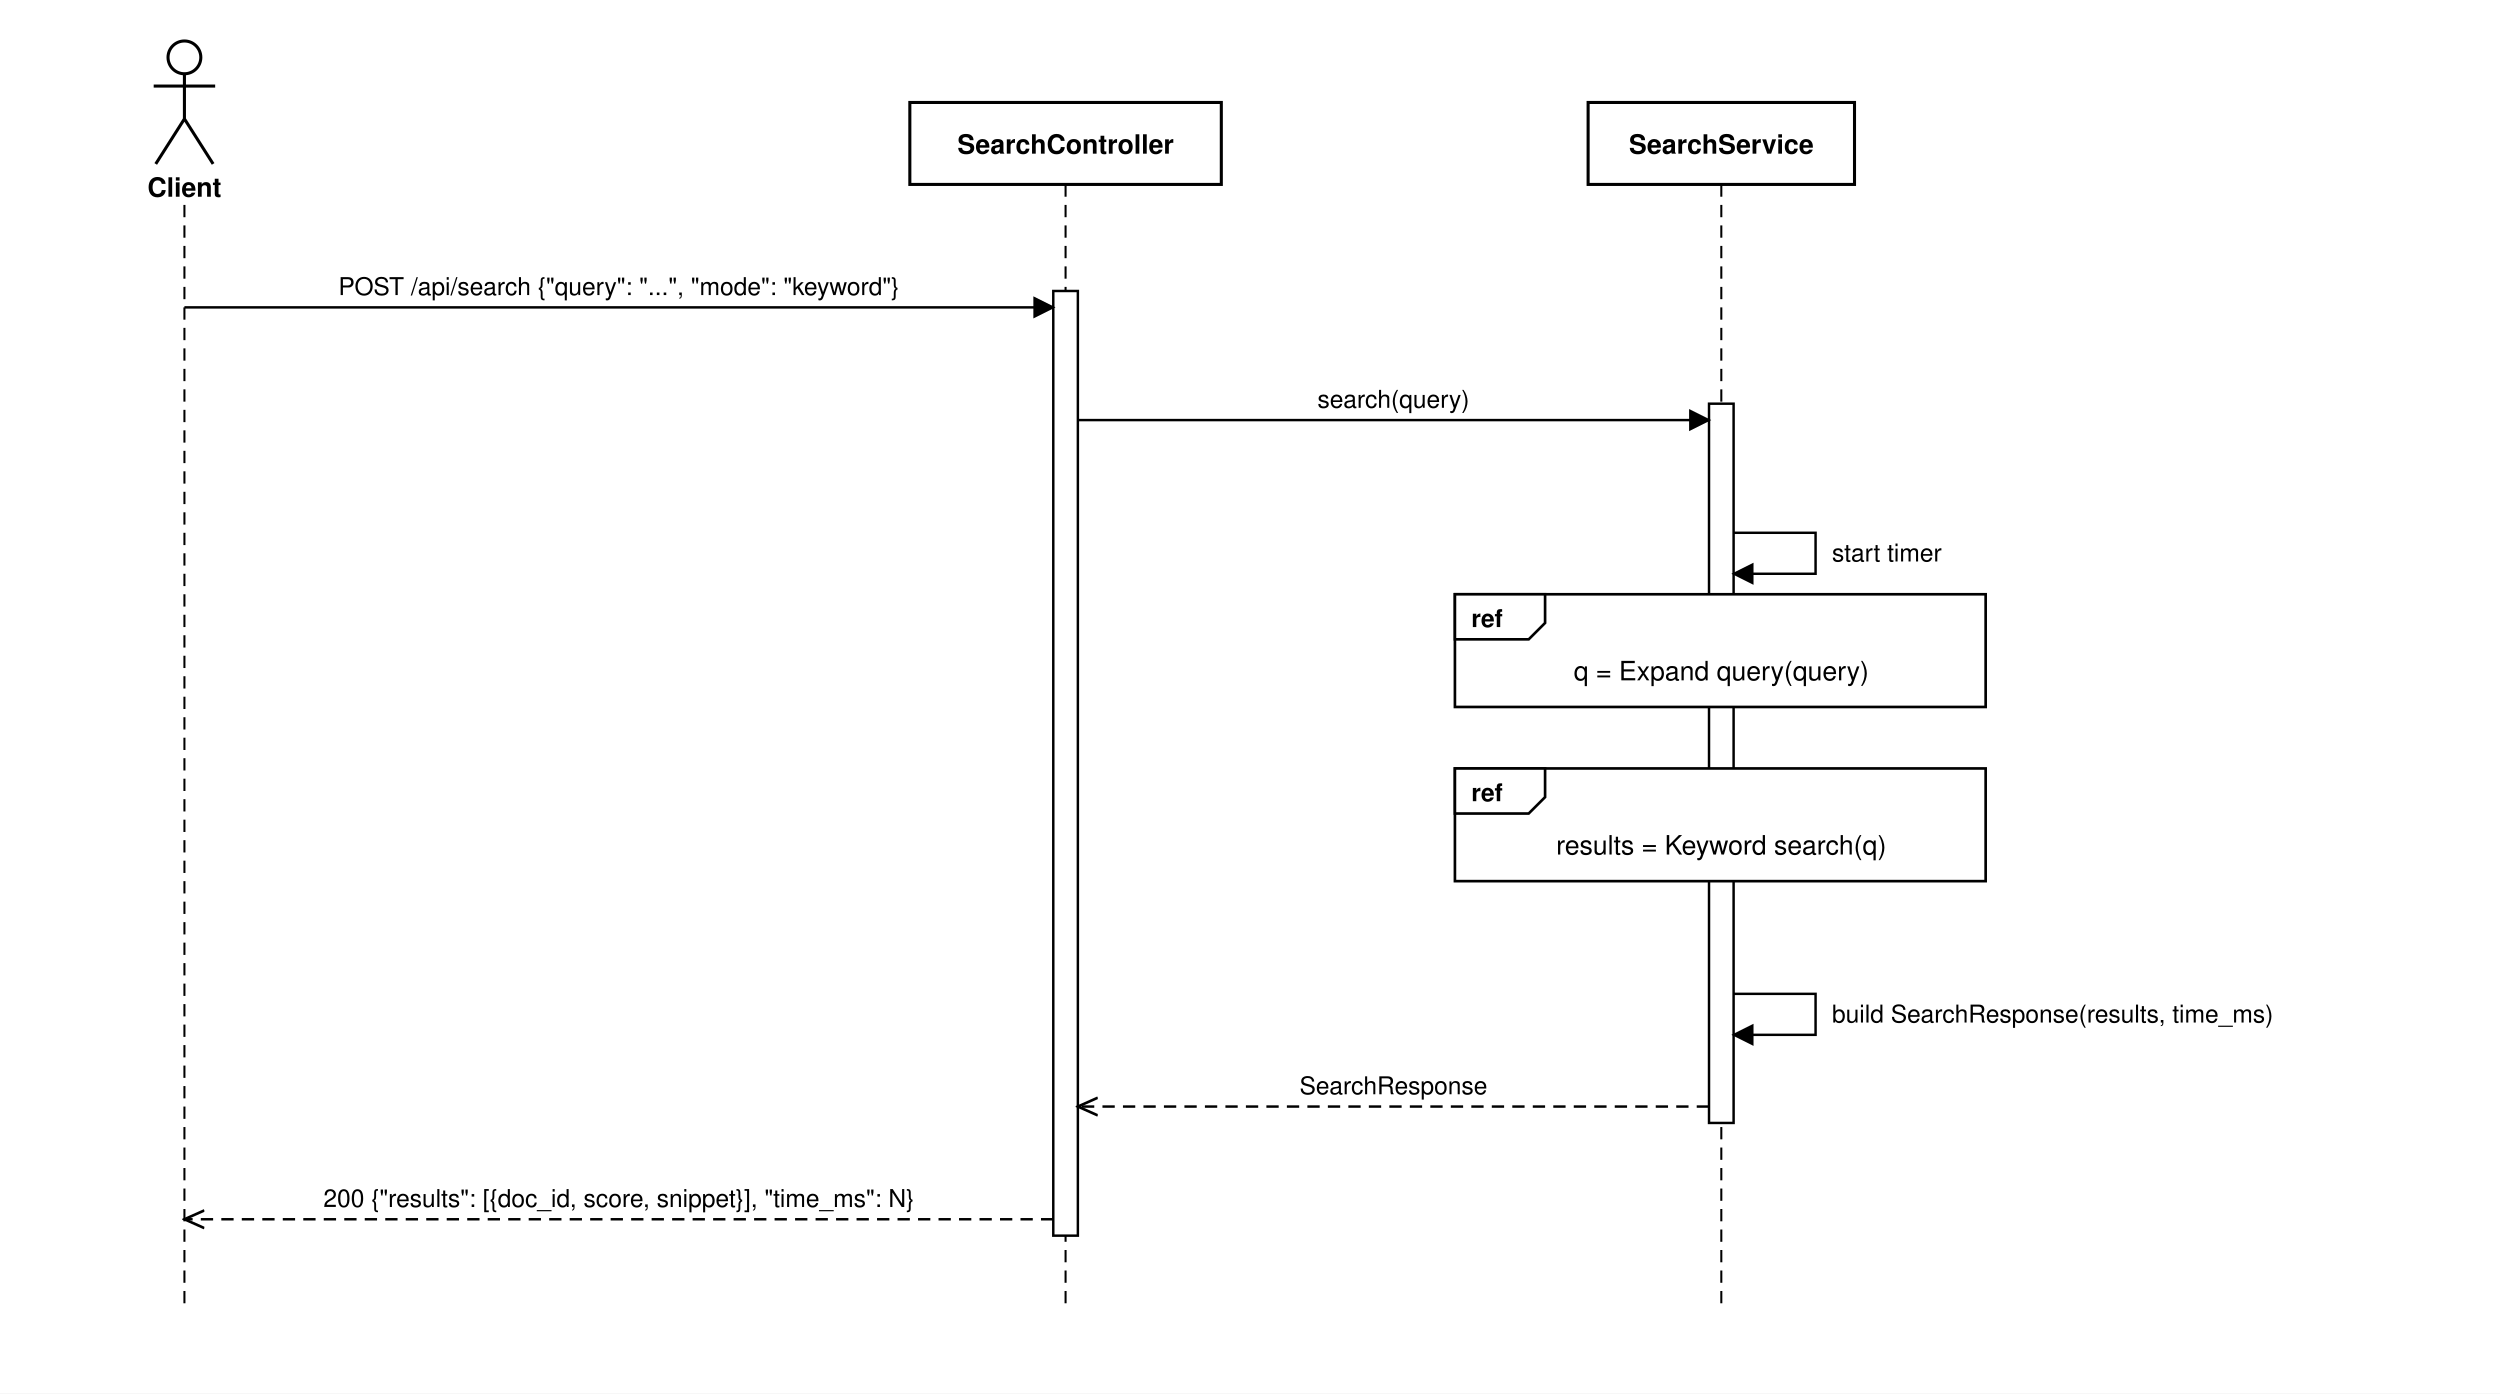
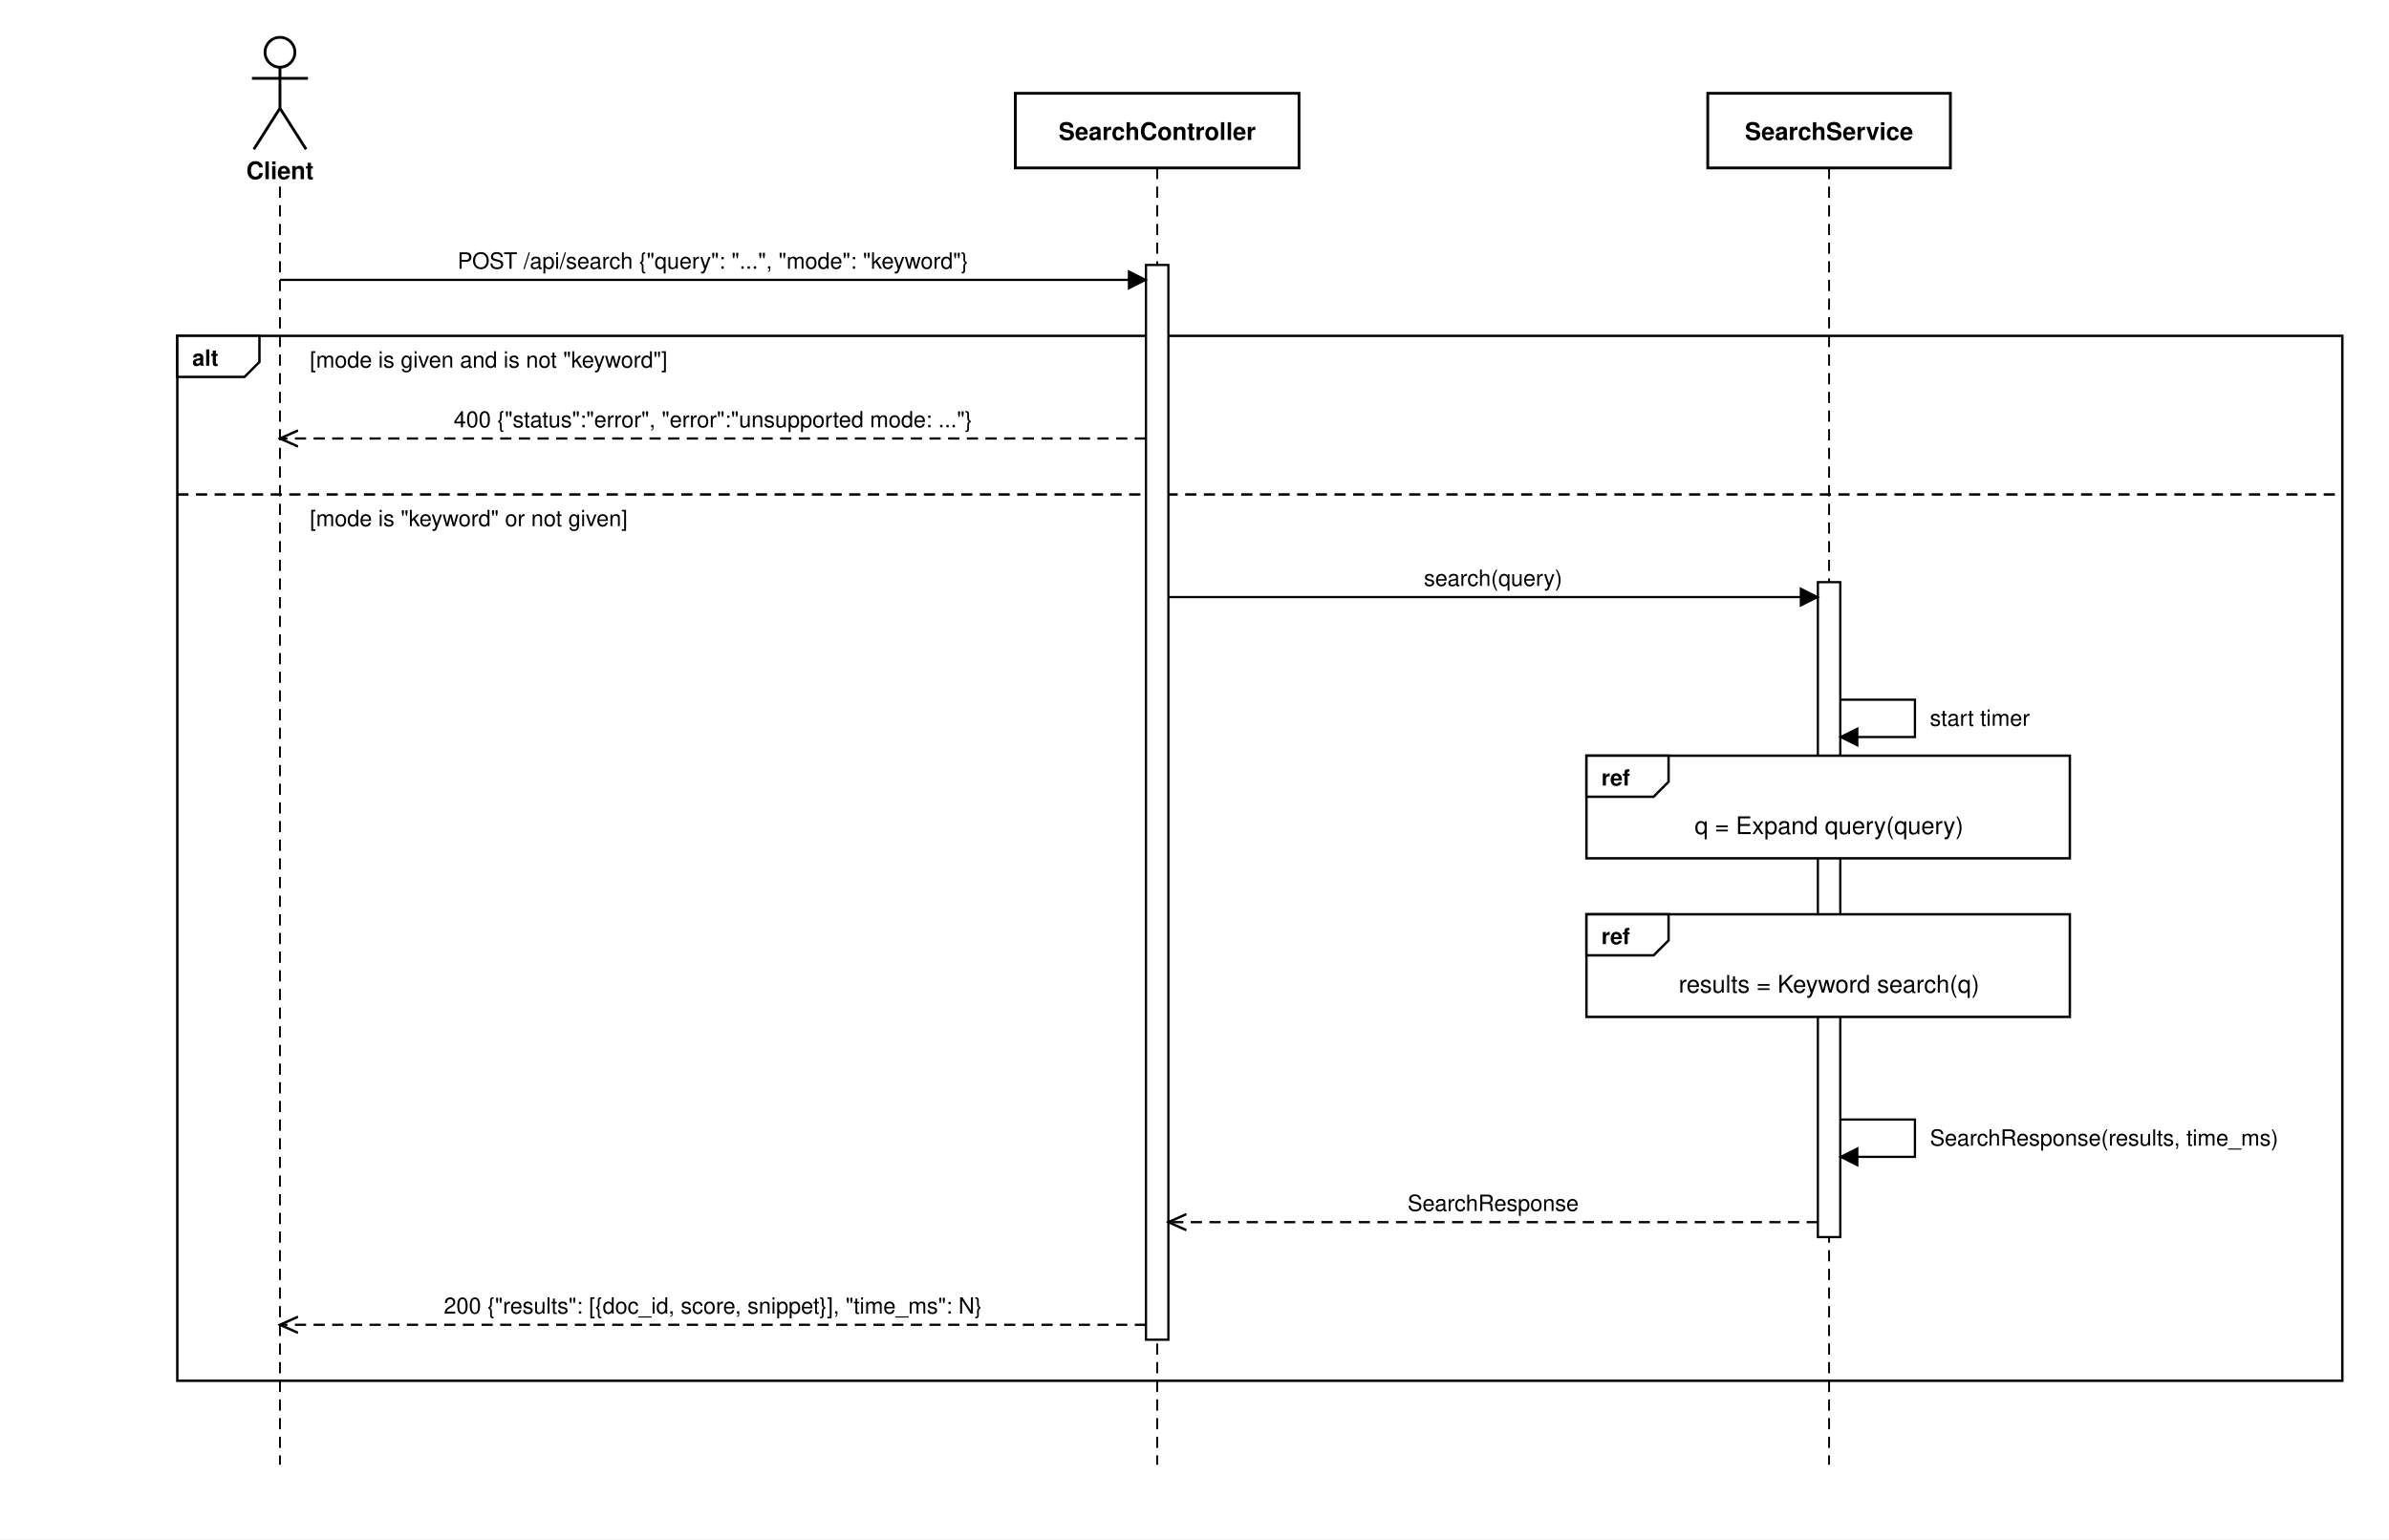
- <svg xmlns="http://www.w3.org/2000/svg" width="1220" height="680" viewBox="0 0 1220 680" font-family="Helvetica, Arial, sans-serif" content="&lt;mxfile&gt;&lt;diagram name=&quot;Sequence: Search (REST)&quot; id=&quot;seq&quot;&gt;&lt;mxGraphModel dx=&quot;1200&quot; dy=&quot;800&quot; grid=&quot;1&quot; gridSize=&quot;10&quot; page=&quot;1&quot; pageWidth=&quot;1220&quot; pageHeight=&quot;680&quot;&gt;&lt;root&gt;&lt;mxCell id=&quot;0&quot;/&gt;&lt;mxCell id=&quot;1&quot; parent=&quot;0&quot;/&gt;&lt;mxCell id=&quot;L_cl&quot; value=&quot;Client&quot; style=&quot;shape=umlActor;verticalLabelPosition=bottom;verticalAlign=top;html=1;outlineConnect=0;fontStyle=1;&quot; vertex=&quot;1&quot; parent=&quot;1&quot;&gt;&lt;mxGeometry x=&quot;75&quot; y=&quot;20&quot; width=&quot;30&quot; height=&quot;60&quot; as=&quot;geometry&quot;/&gt;&lt;/mxCell&gt;&lt;mxCell id=&quot;LL_cl&quot; style=&quot;endArrow=none;dashed=1;html=1;&quot; edge=&quot;1&quot; parent=&quot;1&quot;&gt;&lt;mxGeometry relative=&quot;1&quot; as=&quot;geometry&quot;&gt;&lt;mxPoint x=&quot;90&quot; y=&quot;100&quot; as=&quot;sourcePoint&quot;/&gt;&lt;mxPoint x=&quot;90&quot; y=&quot;640&quot; as=&quot;targetPoint&quot;/&gt;&lt;/mxGeometry&gt;&lt;/mxCell&gt;&lt;mxCell id=&quot;L_sc&quot; value=&quot;SearchController&quot; style=&quot;shape=umlLifeline;perimeter=lifelinePerimeter;whiteSpace=wrap;html=1;container=1;dropTarget=0;collapsible=0;recursiveResize=0;outlineConnect=0;portConstraint=eastwest;size=40;fontStyle=1;&quot; vertex=&quot;1&quot; parent=&quot;1&quot;&gt;&lt;mxGeometry x=&quot;444&quot; y=&quot;50&quot; width=&quot;152&quot; height=&quot;590&quot; as=&quot;geometry&quot;/&gt;&lt;/mxCell&gt;&lt;mxCell id=&quot;L_ss&quot; value=&quot;SearchService&quot; style=&quot;shape=umlLifeline;perimeter=lifelinePerimeter;whiteSpace=wrap;html=1;container=1;dropTarget=0;collapsible=0;recursiveResize=0;outlineConnect=0;portConstraint=eastwest;size=40;fontStyle=1;&quot; vertex=&quot;1&quot; parent=&quot;1&quot;&gt;&lt;mxGeometry x=&quot;775&quot; y=&quot;50&quot; width=&quot;130&quot; height=&quot;590&quot; as=&quot;geometry&quot;/&gt;&lt;/mxCell&gt;&lt;mxCell id=&quot;A0&quot; style=&quot;html=1;points=[];outlineConnect=0;&quot; vertex=&quot;1&quot; parent=&quot;1&quot;&gt;&lt;mxGeometry x=&quot;514&quot; y=&quot;142&quot; width=&quot;12&quot; height=&quot;461&quot; as=&quot;geometry&quot;/&gt;&lt;/mxCell&gt;&lt;mxCell id=&quot;A1&quot; style=&quot;html=1;points=[];outlineConnect=0;&quot; vertex=&quot;1&quot; parent=&quot;1&quot;&gt;&lt;mxGeometry x=&quot;834&quot; y=&quot;197&quot; width=&quot;12&quot; height=&quot;351&quot; as=&quot;geometry&quot;/&gt;&lt;/mxCell&gt;&lt;mxCell id=&quot;R0&quot; value=&quot;ref&quot; style=&quot;shape=umlFrame;whiteSpace=wrap;html=1;pointerEvents=0;width=44;height=22;fillColor=#ffffff;fontStyle=1;&quot; vertex=&quot;1&quot; parent=&quot;1&quot;&gt;&lt;mxGeometry x=&quot;710&quot; y=&quot;290&quot; width=&quot;259&quot; height=&quot;55&quot; as=&quot;geometry&quot;/&gt;&lt;/mxCell&gt;&lt;mxCell id=&quot;RT0&quot; value=&quot;q = Expand query(query)&quot; style=&quot;text;html=1;align=center;verticalAlign=middle;&quot; vertex=&quot;1&quot; parent=&quot;1&quot;&gt;&lt;mxGeometry x=&quot;710&quot; y=&quot;316&quot; width=&quot;259&quot; height=&quot;24&quot; as=&quot;geometry&quot;/&gt;&lt;/mxCell&gt;&lt;mxCell id=&quot;R1&quot; value=&quot;ref&quot; style=&quot;shape=umlFrame;whiteSpace=wrap;html=1;pointerEvents=0;width=44;height=22;fillColor=#ffffff;fontStyle=1;&quot; vertex=&quot;1&quot; parent=&quot;1&quot;&gt;&lt;mxGeometry x=&quot;710&quot; y=&quot;375&quot; width=&quot;259&quot; height=&quot;55&quot; as=&quot;geometry&quot;/&gt;&lt;/mxCell&gt;&lt;mxCell id=&quot;RT1&quot; value=&quot;results = Keyword search(q)&quot; style=&quot;text;html=1;align=center;verticalAlign=middle;&quot; vertex=&quot;1&quot; parent=&quot;1&quot;&gt;&lt;mxGeometry x=&quot;710&quot; y=&quot;401&quot; width=&quot;259&quot; height=&quot;24&quot; as=&quot;geometry&quot;/&gt;&lt;/mxCell&gt;&lt;mxCell id=&quot;M_m1&quot; value=&quot;POST /api/search {&amp;quot;query&amp;quot;: &amp;quot;...&amp;quot;, &amp;quot;mode&amp;quot;: &amp;quot;keyword&amp;quot;}&quot; style=&quot;html=1;verticalAlign=bottom;endArrow=block;endFill=1;edgeStyle=none;&quot; edge=&quot;1&quot; parent=&quot;1&quot;&gt;&lt;mxGeometry relative=&quot;1&quot; as=&quot;geometry&quot;&gt;&lt;mxPoint x=&quot;90&quot; y=&quot;150&quot; as=&quot;sourcePoint&quot;/&gt;&lt;mxPoint x=&quot;514&quot; y=&quot;150&quot; as=&quot;targetPoint&quot;/&gt;&lt;/mxGeometry&gt;&lt;/mxCell&gt;&lt;mxCell id=&quot;M_m2&quot; value=&quot;search(query)&quot; style=&quot;html=1;verticalAlign=bottom;endArrow=block;endFill=1;edgeStyle=none;&quot; edge=&quot;1&quot; parent=&quot;1&quot;&gt;&lt;mxGeometry relative=&quot;1&quot; as=&quot;geometry&quot;&gt;&lt;mxPoint x=&quot;526&quot; y=&quot;205&quot; as=&quot;sourcePoint&quot;/&gt;&lt;mxPoint x=&quot;834&quot; y=&quot;205&quot; as=&quot;targetPoint&quot;/&gt;&lt;/mxGeometry&gt;&lt;/mxCell&gt;&lt;mxCell id=&quot;M_s1&quot; style=&quot;html=1;endArrow=block;endFill=1;edgeStyle=none;&quot; edge=&quot;1&quot; parent=&quot;1&quot;&gt;&lt;mxGeometry relative=&quot;1&quot; as=&quot;geometry&quot;&gt;&lt;mxPoint x=&quot;846&quot; y=&quot;260&quot; as=&quot;sourcePoint&quot;/&gt;&lt;mxPoint x=&quot;846&quot; y=&quot;280&quot; as=&quot;targetPoint&quot;/&gt;&lt;Array as=&quot;points&quot;&gt;&lt;mxPoint x=&quot;886&quot; y=&quot;260&quot;/&gt;&lt;mxPoint x=&quot;886&quot; y=&quot;280&quot;/&gt;&lt;/Array&gt;&lt;/mxGeometry&gt;&lt;/mxCell&gt;&lt;mxCell id=&quot;T_s1&quot; value=&quot;start timer&quot; style=&quot;text;html=1;align=left;verticalAlign=middle;&quot; vertex=&quot;1&quot; parent=&quot;1&quot;&gt;&lt;mxGeometry x=&quot;892&quot; y=&quot;261&quot; width=&quot;320&quot; height=&quot;18&quot; as=&quot;geometry&quot;/&gt;&lt;/mxCell&gt;&lt;mxCell id=&quot;M_s2&quot; style=&quot;html=1;endArrow=block;endFill=1;edgeStyle=none;&quot; edge=&quot;1&quot; parent=&quot;1&quot;&gt;&lt;mxGeometry relative=&quot;1&quot; as=&quot;geometry&quot;&gt;&lt;mxPoint x=&quot;846&quot; y=&quot;485&quot; as=&quot;sourcePoint&quot;/&gt;&lt;mxPoint x=&quot;846&quot; y=&quot;505&quot; as=&quot;targetPoint&quot;/&gt;&lt;Array as=&quot;points&quot;&gt;&lt;mxPoint x=&quot;886&quot; y=&quot;485&quot;/&gt;&lt;mxPoint x=&quot;886&quot; y=&quot;505&quot;/&gt;&lt;/Array&gt;&lt;/mxGeometry&gt;&lt;/mxCell&gt;&lt;mxCell id=&quot;T_s2&quot; value=&quot;build SearchResponse(results, time_ms)&quot; style=&quot;text;html=1;align=left;verticalAlign=middle;&quot; vertex=&quot;1&quot; parent=&quot;1&quot;&gt;&lt;mxGeometry x=&quot;892&quot; y=&quot;486&quot; width=&quot;320&quot; height=&quot;18&quot; as=&quot;geometry&quot;/&gt;&lt;/mxCell&gt;&lt;mxCell id=&quot;M_m3&quot; value=&quot;SearchResponse&quot; style=&quot;html=1;verticalAlign=bottom;endArrow=open;endFill=0;dashed=1;edgeStyle=none;&quot; edge=&quot;1&quot; parent=&quot;1&quot;&gt;&lt;mxGeometry relative=&quot;1&quot; as=&quot;geometry&quot;&gt;&lt;mxPoint x=&quot;834&quot; y=&quot;540&quot; as=&quot;sourcePoint&quot;/&gt;&lt;mxPoint x=&quot;526&quot; y=&quot;540&quot; as=&quot;targetPoint&quot;/&gt;&lt;/mxGeometry&gt;&lt;/mxCell&gt;&lt;mxCell id=&quot;M_m4&quot; value=&quot;200 {&amp;quot;results&amp;quot;: [{doc_id, score, snippet}], &amp;quot;time_ms&amp;quot;: N}&quot; style=&quot;html=1;verticalAlign=bottom;endArrow=open;endFill=0;dashed=1;edgeStyle=none;&quot; edge=&quot;1&quot; parent=&quot;1&quot;&gt;&lt;mxGeometry relative=&quot;1&quot; as=&quot;geometry&quot;&gt;&lt;mxPoint x=&quot;514&quot; y=&quot;595&quot; as=&quot;sourcePoint&quot;/&gt;&lt;mxPoint x=&quot;90&quot; y=&quot;595&quot; as=&quot;targetPoint&quot;/&gt;&lt;/mxGeometry&gt;&lt;/mxCell&gt;&lt;/root&gt;&lt;/mxGraphModel&gt;&lt;/diagram&gt;&lt;/mxfile&gt;">
+ <svg xmlns="http://www.w3.org/2000/svg" width="1280" height="825" viewBox="0 0 1280 825" font-family="Helvetica, Arial, sans-serif" content="&lt;mxfile&gt;&lt;diagram name=&quot;Sequence: Search (REST)&quot; id=&quot;seq&quot;&gt;&lt;mxGraphModel dx=&quot;1200&quot; dy=&quot;800&quot; grid=&quot;1&quot; gridSize=&quot;10&quot; page=&quot;1&quot; pageWidth=&quot;1280&quot; pageHeight=&quot;825&quot;&gt;&lt;root&gt;&lt;mxCell id=&quot;0&quot;/&gt;&lt;mxCell id=&quot;1&quot; parent=&quot;0&quot;/&gt;&lt;mxCell id=&quot;L_cl&quot; value=&quot;Client&quot; style=&quot;shape=umlActor;verticalLabelPosition=bottom;verticalAlign=top;html=1;outlineConnect=0;fontStyle=1;&quot; vertex=&quot;1&quot; parent=&quot;1&quot;&gt;&lt;mxGeometry x=&quot;135&quot; y=&quot;20&quot; width=&quot;30&quot; height=&quot;60&quot; as=&quot;geometry&quot;/&gt;&lt;/mxCell&gt;&lt;mxCell id=&quot;LL_cl&quot; style=&quot;endArrow=none;dashed=1;html=1;&quot; edge=&quot;1&quot; parent=&quot;1&quot;&gt;&lt;mxGeometry relative=&quot;1&quot; as=&quot;geometry&quot;&gt;&lt;mxPoint x=&quot;150&quot; y=&quot;100&quot; as=&quot;sourcePoint&quot;/&gt;&lt;mxPoint x=&quot;150&quot; y=&quot;785&quot; as=&quot;targetPoint&quot;/&gt;&lt;/mxGeometry&gt;&lt;/mxCell&gt;&lt;mxCell id=&quot;L_sc&quot; value=&quot;SearchController&quot; style=&quot;shape=umlLifeline;perimeter=lifelinePerimeter;whiteSpace=wrap;html=1;container=1;dropTarget=0;collapsible=0;recursiveResize=0;outlineConnect=0;portConstraint=eastwest;size=40;fontStyle=1;&quot; vertex=&quot;1&quot; parent=&quot;1&quot;&gt;&lt;mxGeometry x=&quot;544&quot; y=&quot;50&quot; width=&quot;152&quot; height=&quot;735&quot; as=&quot;geometry&quot;/&gt;&lt;/mxCell&gt;&lt;mxCell id=&quot;L_ss&quot; value=&quot;SearchService&quot; style=&quot;shape=umlLifeline;perimeter=lifelinePerimeter;whiteSpace=wrap;html=1;container=1;dropTarget=0;collapsible=0;recursiveResize=0;outlineConnect=0;portConstraint=eastwest;size=40;fontStyle=1;&quot; vertex=&quot;1&quot; parent=&quot;1&quot;&gt;&lt;mxGeometry x=&quot;915&quot; y=&quot;50&quot; width=&quot;130&quot; height=&quot;735&quot; as=&quot;geometry&quot;/&gt;&lt;/mxCell&gt;&lt;mxCell id=&quot;F0&quot; value=&quot;alt&quot; style=&quot;shape=umlFrame;whiteSpace=wrap;html=1;pointerEvents=0;width=44;height=22;fillColor=none;fontStyle=1;&quot; vertex=&quot;1&quot; parent=&quot;1&quot;&gt;&lt;mxGeometry x=&quot;95&quot; y=&quot;180&quot; width=&quot;1160&quot; height=&quot;560&quot; as=&quot;geometry&quot;/&gt;&lt;/mxCell&gt;&lt;mxCell id=&quot;G0_0&quot; value=&quot;[mode is given and is not &amp;quot;keyword&amp;quot;]&quot; style=&quot;text;html=1;align=left;verticalAlign=middle;&quot; vertex=&quot;1&quot; parent=&quot;1&quot;&gt;&lt;mxGeometry x=&quot;166&quot; y=&quot;184&quot; width=&quot;260&quot; height=&quot;18&quot; as=&quot;geometry&quot;/&gt;&lt;/mxCell&gt;&lt;mxCell id=&quot;G0_1&quot; value=&quot;[mode is &amp;quot;keyword&amp;quot; or not given]&quot; style=&quot;text;html=1;align=left;verticalAlign=middle;&quot; vertex=&quot;1&quot; parent=&quot;1&quot;&gt;&lt;mxGeometry x=&quot;166&quot; y=&quot;269&quot; width=&quot;260&quot; height=&quot;18&quot; as=&quot;geometry&quot;/&gt;&lt;/mxCell&gt;&lt;mxCell id=&quot;D0_0&quot; style=&quot;endArrow=none;dashed=1;html=1;&quot; edge=&quot;1&quot; parent=&quot;1&quot;&gt;&lt;mxGeometry relative=&quot;1&quot; as=&quot;geometry&quot;&gt;&lt;mxPoint x=&quot;95&quot; y=&quot;265&quot; as=&quot;sourcePoint&quot;/&gt;&lt;mxPoint x=&quot;1255&quot; y=&quot;265&quot; as=&quot;targetPoint&quot;/&gt;&lt;/mxGeometry&gt;&lt;/mxCell&gt;&lt;mxCell id=&quot;A0&quot; style=&quot;html=1;points=[];outlineConnect=0;&quot; vertex=&quot;1&quot; parent=&quot;1&quot;&gt;&lt;mxGeometry x=&quot;614&quot; y=&quot;142&quot; width=&quot;12&quot; height=&quot;576&quot; as=&quot;geometry&quot;/&gt;&lt;/mxCell&gt;&lt;mxCell id=&quot;A1&quot; style=&quot;html=1;points=[];outlineConnect=0;&quot; vertex=&quot;1&quot; parent=&quot;1&quot;&gt;&lt;mxGeometry x=&quot;974&quot; y=&quot;312&quot; width=&quot;12&quot; height=&quot;351&quot; as=&quot;geometry&quot;/&gt;&lt;/mxCell&gt;&lt;mxCell id=&quot;R0&quot; value=&quot;ref&quot; style=&quot;shape=umlFrame;whiteSpace=wrap;html=1;pointerEvents=0;width=44;height=22;fillColor=#ffffff;fontStyle=1;&quot; vertex=&quot;1&quot; parent=&quot;1&quot;&gt;&lt;mxGeometry x=&quot;850&quot; y=&quot;405&quot; width=&quot;259&quot; height=&quot;55&quot; as=&quot;geometry&quot;/&gt;&lt;/mxCell&gt;&lt;mxCell id=&quot;RT0&quot; value=&quot;q = Expand query(query)&quot; style=&quot;text;html=1;align=center;verticalAlign=middle;&quot; vertex=&quot;1&quot; parent=&quot;1&quot;&gt;&lt;mxGeometry x=&quot;850&quot; y=&quot;431&quot; width=&quot;259&quot; height=&quot;24&quot; as=&quot;geometry&quot;/&gt;&lt;/mxCell&gt;&lt;mxCell id=&quot;R1&quot; value=&quot;ref&quot; style=&quot;shape=umlFrame;whiteSpace=wrap;html=1;pointerEvents=0;width=44;height=22;fillColor=#ffffff;fontStyle=1;&quot; vertex=&quot;1&quot; parent=&quot;1&quot;&gt;&lt;mxGeometry x=&quot;850&quot; y=&quot;490&quot; width=&quot;259&quot; height=&quot;55&quot; as=&quot;geometry&quot;/&gt;&lt;/mxCell&gt;&lt;mxCell id=&quot;RT1&quot; value=&quot;results = Keyword search(q)&quot; style=&quot;text;html=1;align=center;verticalAlign=middle;&quot; vertex=&quot;1&quot; parent=&quot;1&quot;&gt;&lt;mxGeometry x=&quot;850&quot; y=&quot;516&quot; width=&quot;259&quot; height=&quot;24&quot; as=&quot;geometry&quot;/&gt;&lt;/mxCell&gt;&lt;mxCell id=&quot;M_m1&quot; value=&quot;POST /api/search {&amp;quot;query&amp;quot;: &amp;quot;...&amp;quot;, &amp;quot;mode&amp;quot;: &amp;quot;keyword&amp;quot;}&quot; style=&quot;html=1;verticalAlign=bottom;endArrow=block;endFill=1;edgeStyle=none;&quot; edge=&quot;1&quot; parent=&quot;1&quot;&gt;&lt;mxGeometry relative=&quot;1&quot; as=&quot;geometry&quot;&gt;&lt;mxPoint x=&quot;150&quot; y=&quot;150&quot; as=&quot;sourcePoint&quot;/&gt;&lt;mxPoint x=&quot;614&quot; y=&quot;150&quot; as=&quot;targetPoint&quot;/&gt;&lt;/mxGeometry&gt;&lt;/mxCell&gt;&lt;mxCell id=&quot;M_e1&quot; value=&quot;400 {&amp;quot;status&amp;quot;:&amp;quot;error&amp;quot;, &amp;quot;error&amp;quot;:&amp;quot;unsupported mode: ...&amp;quot;}&quot; style=&quot;html=1;verticalAlign=bottom;endArrow=open;endFill=0;dashed=1;edgeStyle=none;&quot; edge=&quot;1&quot; parent=&quot;1&quot;&gt;&lt;mxGeometry relative=&quot;1&quot; as=&quot;geometry&quot;&gt;&lt;mxPoint x=&quot;614&quot; y=&quot;235&quot; as=&quot;sourcePoint&quot;/&gt;&lt;mxPoint x=&quot;150&quot; y=&quot;235&quot; as=&quot;targetPoint&quot;/&gt;&lt;/mxGeometry&gt;&lt;/mxCell&gt;&lt;mxCell id=&quot;M_m2&quot; value=&quot;search(query)&quot; style=&quot;html=1;verticalAlign=bottom;endArrow=block;endFill=1;edgeStyle=none;&quot; edge=&quot;1&quot; parent=&quot;1&quot;&gt;&lt;mxGeometry relative=&quot;1&quot; as=&quot;geometry&quot;&gt;&lt;mxPoint x=&quot;626&quot; y=&quot;320&quot; as=&quot;sourcePoint&quot;/&gt;&lt;mxPoint x=&quot;974&quot; y=&quot;320&quot; as=&quot;targetPoint&quot;/&gt;&lt;/mxGeometry&gt;&lt;/mxCell&gt;&lt;mxCell id=&quot;M_s1&quot; style=&quot;html=1;endArrow=block;endFill=1;edgeStyle=none;&quot; edge=&quot;1&quot; parent=&quot;1&quot;&gt;&lt;mxGeometry relative=&quot;1&quot; as=&quot;geometry&quot;&gt;&lt;mxPoint x=&quot;986&quot; y=&quot;375&quot; as=&quot;sourcePoint&quot;/&gt;&lt;mxPoint x=&quot;986&quot; y=&quot;395&quot; as=&quot;targetPoint&quot;/&gt;&lt;Array as=&quot;points&quot;&gt;&lt;mxPoint x=&quot;1026&quot; y=&quot;375&quot;/&gt;&lt;mxPoint x=&quot;1026&quot; y=&quot;395&quot;/&gt;&lt;/Array&gt;&lt;/mxGeometry&gt;&lt;/mxCell&gt;&lt;mxCell id=&quot;T_s1&quot; value=&quot;start timer&quot; style=&quot;text;html=1;align=left;verticalAlign=middle;&quot; vertex=&quot;1&quot; parent=&quot;1&quot;&gt;&lt;mxGeometry x=&quot;1032&quot; y=&quot;376&quot; width=&quot;320&quot; height=&quot;18&quot; as=&quot;geometry&quot;/&gt;&lt;/mxCell&gt;&lt;mxCell id=&quot;M_s2&quot; style=&quot;html=1;endArrow=block;endFill=1;edgeStyle=none;&quot; edge=&quot;1&quot; parent=&quot;1&quot;&gt;&lt;mxGeometry relative=&quot;1&quot; as=&quot;geometry&quot;&gt;&lt;mxPoint x=&quot;986&quot; y=&quot;600&quot; as=&quot;sourcePoint&quot;/&gt;&lt;mxPoint x=&quot;986&quot; y=&quot;620&quot; as=&quot;targetPoint&quot;/&gt;&lt;Array as=&quot;points&quot;&gt;&lt;mxPoint x=&quot;1026&quot; y=&quot;600&quot;/&gt;&lt;mxPoint x=&quot;1026&quot; y=&quot;620&quot;/&gt;&lt;/Array&gt;&lt;/mxGeometry&gt;&lt;/mxCell&gt;&lt;mxCell id=&quot;T_s2&quot; value=&quot;SearchResponse(results, time_ms)&quot; style=&quot;text;html=1;align=left;verticalAlign=middle;&quot; vertex=&quot;1&quot; parent=&quot;1&quot;&gt;&lt;mxGeometry x=&quot;1032&quot; y=&quot;601&quot; width=&quot;320&quot; height=&quot;18&quot; as=&quot;geometry&quot;/&gt;&lt;/mxCell&gt;&lt;mxCell id=&quot;M_m3&quot; value=&quot;SearchResponse&quot; style=&quot;html=1;verticalAlign=bottom;endArrow=open;endFill=0;dashed=1;edgeStyle=none;&quot; edge=&quot;1&quot; parent=&quot;1&quot;&gt;&lt;mxGeometry relative=&quot;1&quot; as=&quot;geometry&quot;&gt;&lt;mxPoint x=&quot;974&quot; y=&quot;655&quot; as=&quot;sourcePoint&quot;/&gt;&lt;mxPoint x=&quot;626&quot; y=&quot;655&quot; as=&quot;targetPoint&quot;/&gt;&lt;/mxGeometry&gt;&lt;/mxCell&gt;&lt;mxCell id=&quot;M_m4&quot; value=&quot;200 {&amp;quot;results&amp;quot;: [{doc_id, score, snippet}], &amp;quot;time_ms&amp;quot;: N}&quot; style=&quot;html=1;verticalAlign=bottom;endArrow=open;endFill=0;dashed=1;edgeStyle=none;&quot; edge=&quot;1&quot; parent=&quot;1&quot;&gt;&lt;mxGeometry relative=&quot;1&quot; as=&quot;geometry&quot;&gt;&lt;mxPoint x=&quot;614&quot; y=&quot;710&quot; as=&quot;sourcePoint&quot;/&gt;&lt;mxPoint x=&quot;150&quot; y=&quot;710&quot; as=&quot;targetPoint&quot;/&gt;&lt;/mxGeometry&gt;&lt;/mxCell&gt;&lt;/root&gt;&lt;/mxGraphModel&gt;&lt;/diagram&gt;&lt;/mxfile&gt;">
  <defs>
    <marker id="tri" viewBox="0 0 10 10" refX="9" refY="5" markerWidth="9" markerHeight="9" orient="auto">
      <path d="M0,0 L10,5 L0,10 z" fill="#000" />
    </marker>
    <marker id="open" viewBox="0 0 10 10" refX="9" refY="5" markerWidth="9" markerHeight="9" orient="auto">
      <path d="M0,1 L9,5 L0,9" fill="none" stroke="#000" stroke-width="1.2" />
    </marker>
  </defs>
-   <rect width="1220" height="680" fill="#fff" />
-   <line x1="90" y1="100" x2="90" y2="640" stroke="#000" stroke-width="1" stroke-dasharray="6 4" />
-   <line x1="520" y1="90" x2="520" y2="640" stroke="#000" stroke-width="1" stroke-dasharray="6 4" />
-   <line x1="840" y1="90" x2="840" y2="640" stroke="#000" stroke-width="1" stroke-dasharray="6 4" />
-   <circle cx="90" cy="28" r="8" fill="#fff" stroke="#000" stroke-width="1.5" />
-   <path d="M90 36 V58 M75 42 H105 M90 58 L76 80 M90 58 L104 80" fill="none" stroke="#000" stroke-width="1.5" />
-   <text x="90" y="96" text-anchor="middle" font-size="13" font-weight="bold">Client</text>
-   <rect x="444" y="50" width="152" height="40" fill="#fff" stroke="#000" stroke-width="1.5" />
-   <text x="520" y="75" text-anchor="middle" font-size="13" font-weight="bold">SearchController</text>
-   <rect x="775" y="50" width="130" height="40" fill="#fff" stroke="#000" stroke-width="1.5" />
-   <text x="840" y="75" text-anchor="middle" font-size="13" font-weight="bold">SearchService</text>
-   <rect x="514" y="142" width="12" height="461" fill="#fff" stroke="#000" stroke-width="1.2" />
-   <rect x="834" y="197" width="12" height="351" fill="#fff" stroke="#000" stroke-width="1.2" />
-   <rect x="710" y="290" width="259" height="55" fill="#fff" stroke="#000" stroke-width="1.3" />
-   <polygon points="710,290 754,290 754,304 746,312 710,312" fill="#fff" stroke="#000" stroke-width="1.3" />
-   <text x="718" y="306" font-size="12" font-weight="bold">ref</text>
-   <text x="840" y="332" text-anchor="middle" font-size="13">q = Expand query(query)</text>
-   <rect x="710" y="375" width="259" height="55" fill="#fff" stroke="#000" stroke-width="1.3" />
-   <polygon points="710,375 754,375 754,389 746,397 710,397" fill="#fff" stroke="#000" stroke-width="1.3" />
-   <text x="718" y="391" font-size="12" font-weight="bold">ref</text>
-   <text x="840" y="417" text-anchor="middle" font-size="13">results = Keyword search(q)</text>
-   <line x1="90" y1="150" x2="514" y2="150" stroke="#000" stroke-width="1.2" marker-end="url(#tri)" />
-   <text x="302" y="144" text-anchor="middle" font-size="12" style="paint-order:stroke;stroke:#fff;stroke-width:4px;stroke-linejoin:round">POST /api/search {"query": "...", "mode": "keyword"}</text>
-   <line x1="526" y1="205" x2="834" y2="205" stroke="#000" stroke-width="1.2" marker-end="url(#tri)" />
-   <text x="680" y="199" text-anchor="middle" font-size="12" style="paint-order:stroke;stroke:#fff;stroke-width:4px;stroke-linejoin:round">search(query)</text>
-   <polyline points="846,260 886,260 886,280 846,280" fill="none" stroke="#000" stroke-width="1.2" marker-end="url(#tri)" />
-   <text x="894" y="274" font-size="12">start timer</text>
-   <polyline points="846,485 886,485 886,505 846,505" fill="none" stroke="#000" stroke-width="1.2" marker-end="url(#tri)" />
-   <text x="894" y="499" font-size="12">build SearchResponse(results, time_ms)</text>
-   <line x1="834" y1="540" x2="526" y2="540" stroke="#000" stroke-width="1.2" stroke-dasharray="6 4" marker-end="url(#open)" />
-   <text x="680" y="534" text-anchor="middle" font-size="12" style="paint-order:stroke;stroke:#fff;stroke-width:4px;stroke-linejoin:round">SearchResponse</text>
-   <line x1="514" y1="595" x2="90" y2="595" stroke="#000" stroke-width="1.2" stroke-dasharray="6 4" marker-end="url(#open)" />
-   <text x="302" y="589" text-anchor="middle" font-size="12" style="paint-order:stroke;stroke:#fff;stroke-width:4px;stroke-linejoin:round">200 {"results": [{doc_id, score, snippet}], "time_ms": N}</text>
+   <rect width="1280" height="825" fill="#fff" />
+   <line x1="150" y1="100" x2="150" y2="785" stroke="#000" stroke-width="1" stroke-dasharray="6 4" />
+   <line x1="620" y1="90" x2="620" y2="785" stroke="#000" stroke-width="1" stroke-dasharray="6 4" />
+   <line x1="980" y1="90" x2="980" y2="785" stroke="#000" stroke-width="1" stroke-dasharray="6 4" />
+   <circle cx="150" cy="28" r="8" fill="#fff" stroke="#000" stroke-width="1.5" />
+   <path d="M150 36 V58 M135 42 H165 M150 58 L136 80 M150 58 L164 80" fill="none" stroke="#000" stroke-width="1.5" />
+   <text x="150" y="96" text-anchor="middle" font-size="13" font-weight="bold">Client</text>
+   <rect x="544" y="50" width="152" height="40" fill="#fff" stroke="#000" stroke-width="1.5" />
+   <text x="620" y="75" text-anchor="middle" font-size="13" font-weight="bold">SearchController</text>
+   <rect x="915" y="50" width="130" height="40" fill="#fff" stroke="#000" stroke-width="1.5" />
+   <text x="980" y="75" text-anchor="middle" font-size="13" font-weight="bold">SearchService</text>
+   <rect x="95" y="180" width="1160" height="560" fill="none" stroke="#000" stroke-width="1.3" />
+   <polygon points="95,180 139,180 139,194 131,202 95,202" fill="#fff" stroke="#000" stroke-width="1.3" />
+   <text x="103" y="196" font-size="12" font-weight="bold">alt</text>
+   <text x="166" y="197" font-size="12">[mode is given and is not "keyword"]</text>
+   <text x="166" y="282" font-size="12">[mode is "keyword" or not given]</text>
+   <line x1="95" y1="265" x2="1255" y2="265" stroke="#000" stroke-width="1.3" stroke-dasharray="6 4" />
+   <rect x="614" y="142" width="12" height="576" fill="#fff" stroke="#000" stroke-width="1.2" />
+   <rect x="974" y="312" width="12" height="351" fill="#fff" stroke="#000" stroke-width="1.2" />
+   <rect x="850" y="405" width="259" height="55" fill="#fff" stroke="#000" stroke-width="1.3" />
+   <polygon points="850,405 894,405 894,419 886,427 850,427" fill="#fff" stroke="#000" stroke-width="1.3" />
+   <text x="858" y="421" font-size="12" font-weight="bold">ref</text>
+   <text x="980" y="447" text-anchor="middle" font-size="13">q = Expand query(query)</text>
+   <rect x="850" y="490" width="259" height="55" fill="#fff" stroke="#000" stroke-width="1.3" />
+   <polygon points="850,490 894,490 894,504 886,512 850,512" fill="#fff" stroke="#000" stroke-width="1.3" />
+   <text x="858" y="506" font-size="12" font-weight="bold">ref</text>
+   <text x="980" y="532" text-anchor="middle" font-size="13">results = Keyword search(q)</text>
+   <line x1="150" y1="150" x2="614" y2="150" stroke="#000" stroke-width="1.2" marker-end="url(#tri)" />
+   <text x="382" y="144" text-anchor="middle" font-size="12" style="paint-order:stroke;stroke:#fff;stroke-width:4px;stroke-linejoin:round">POST /api/search {"query": "...", "mode": "keyword"}</text>
+   <line x1="614" y1="235" x2="150" y2="235" stroke="#000" stroke-width="1.2" stroke-dasharray="6 4" marker-end="url(#open)" />
+   <text x="382" y="229" text-anchor="middle" font-size="12" style="paint-order:stroke;stroke:#fff;stroke-width:4px;stroke-linejoin:round">400 {"status":"error", "error":"unsupported mode: ..."}</text>
+   <line x1="626" y1="320" x2="974" y2="320" stroke="#000" stroke-width="1.2" marker-end="url(#tri)" />
+   <text x="800" y="314" text-anchor="middle" font-size="12" style="paint-order:stroke;stroke:#fff;stroke-width:4px;stroke-linejoin:round">search(query)</text>
+   <polyline points="986,375 1026,375 1026,395 986,395" fill="none" stroke="#000" stroke-width="1.2" marker-end="url(#tri)" />
+   <text x="1034" y="389" font-size="12">start timer</text>
+   <polyline points="986,600 1026,600 1026,620 986,620" fill="none" stroke="#000" stroke-width="1.2" marker-end="url(#tri)" />
+   <text x="1034" y="614" font-size="12">SearchResponse(results, time_ms)</text>
+   <line x1="974" y1="655" x2="626" y2="655" stroke="#000" stroke-width="1.2" stroke-dasharray="6 4" marker-end="url(#open)" />
+   <text x="800" y="649" text-anchor="middle" font-size="12" style="paint-order:stroke;stroke:#fff;stroke-width:4px;stroke-linejoin:round">SearchResponse</text>
+   <line x1="614" y1="710" x2="150" y2="710" stroke="#000" stroke-width="1.2" stroke-dasharray="6 4" marker-end="url(#open)" />
+   <text x="382" y="704" text-anchor="middle" font-size="12" style="paint-order:stroke;stroke:#fff;stroke-width:4px;stroke-linejoin:round">200 {"results": [{doc_id, score, snippet}], "time_ms": N}</text>
</svg>
